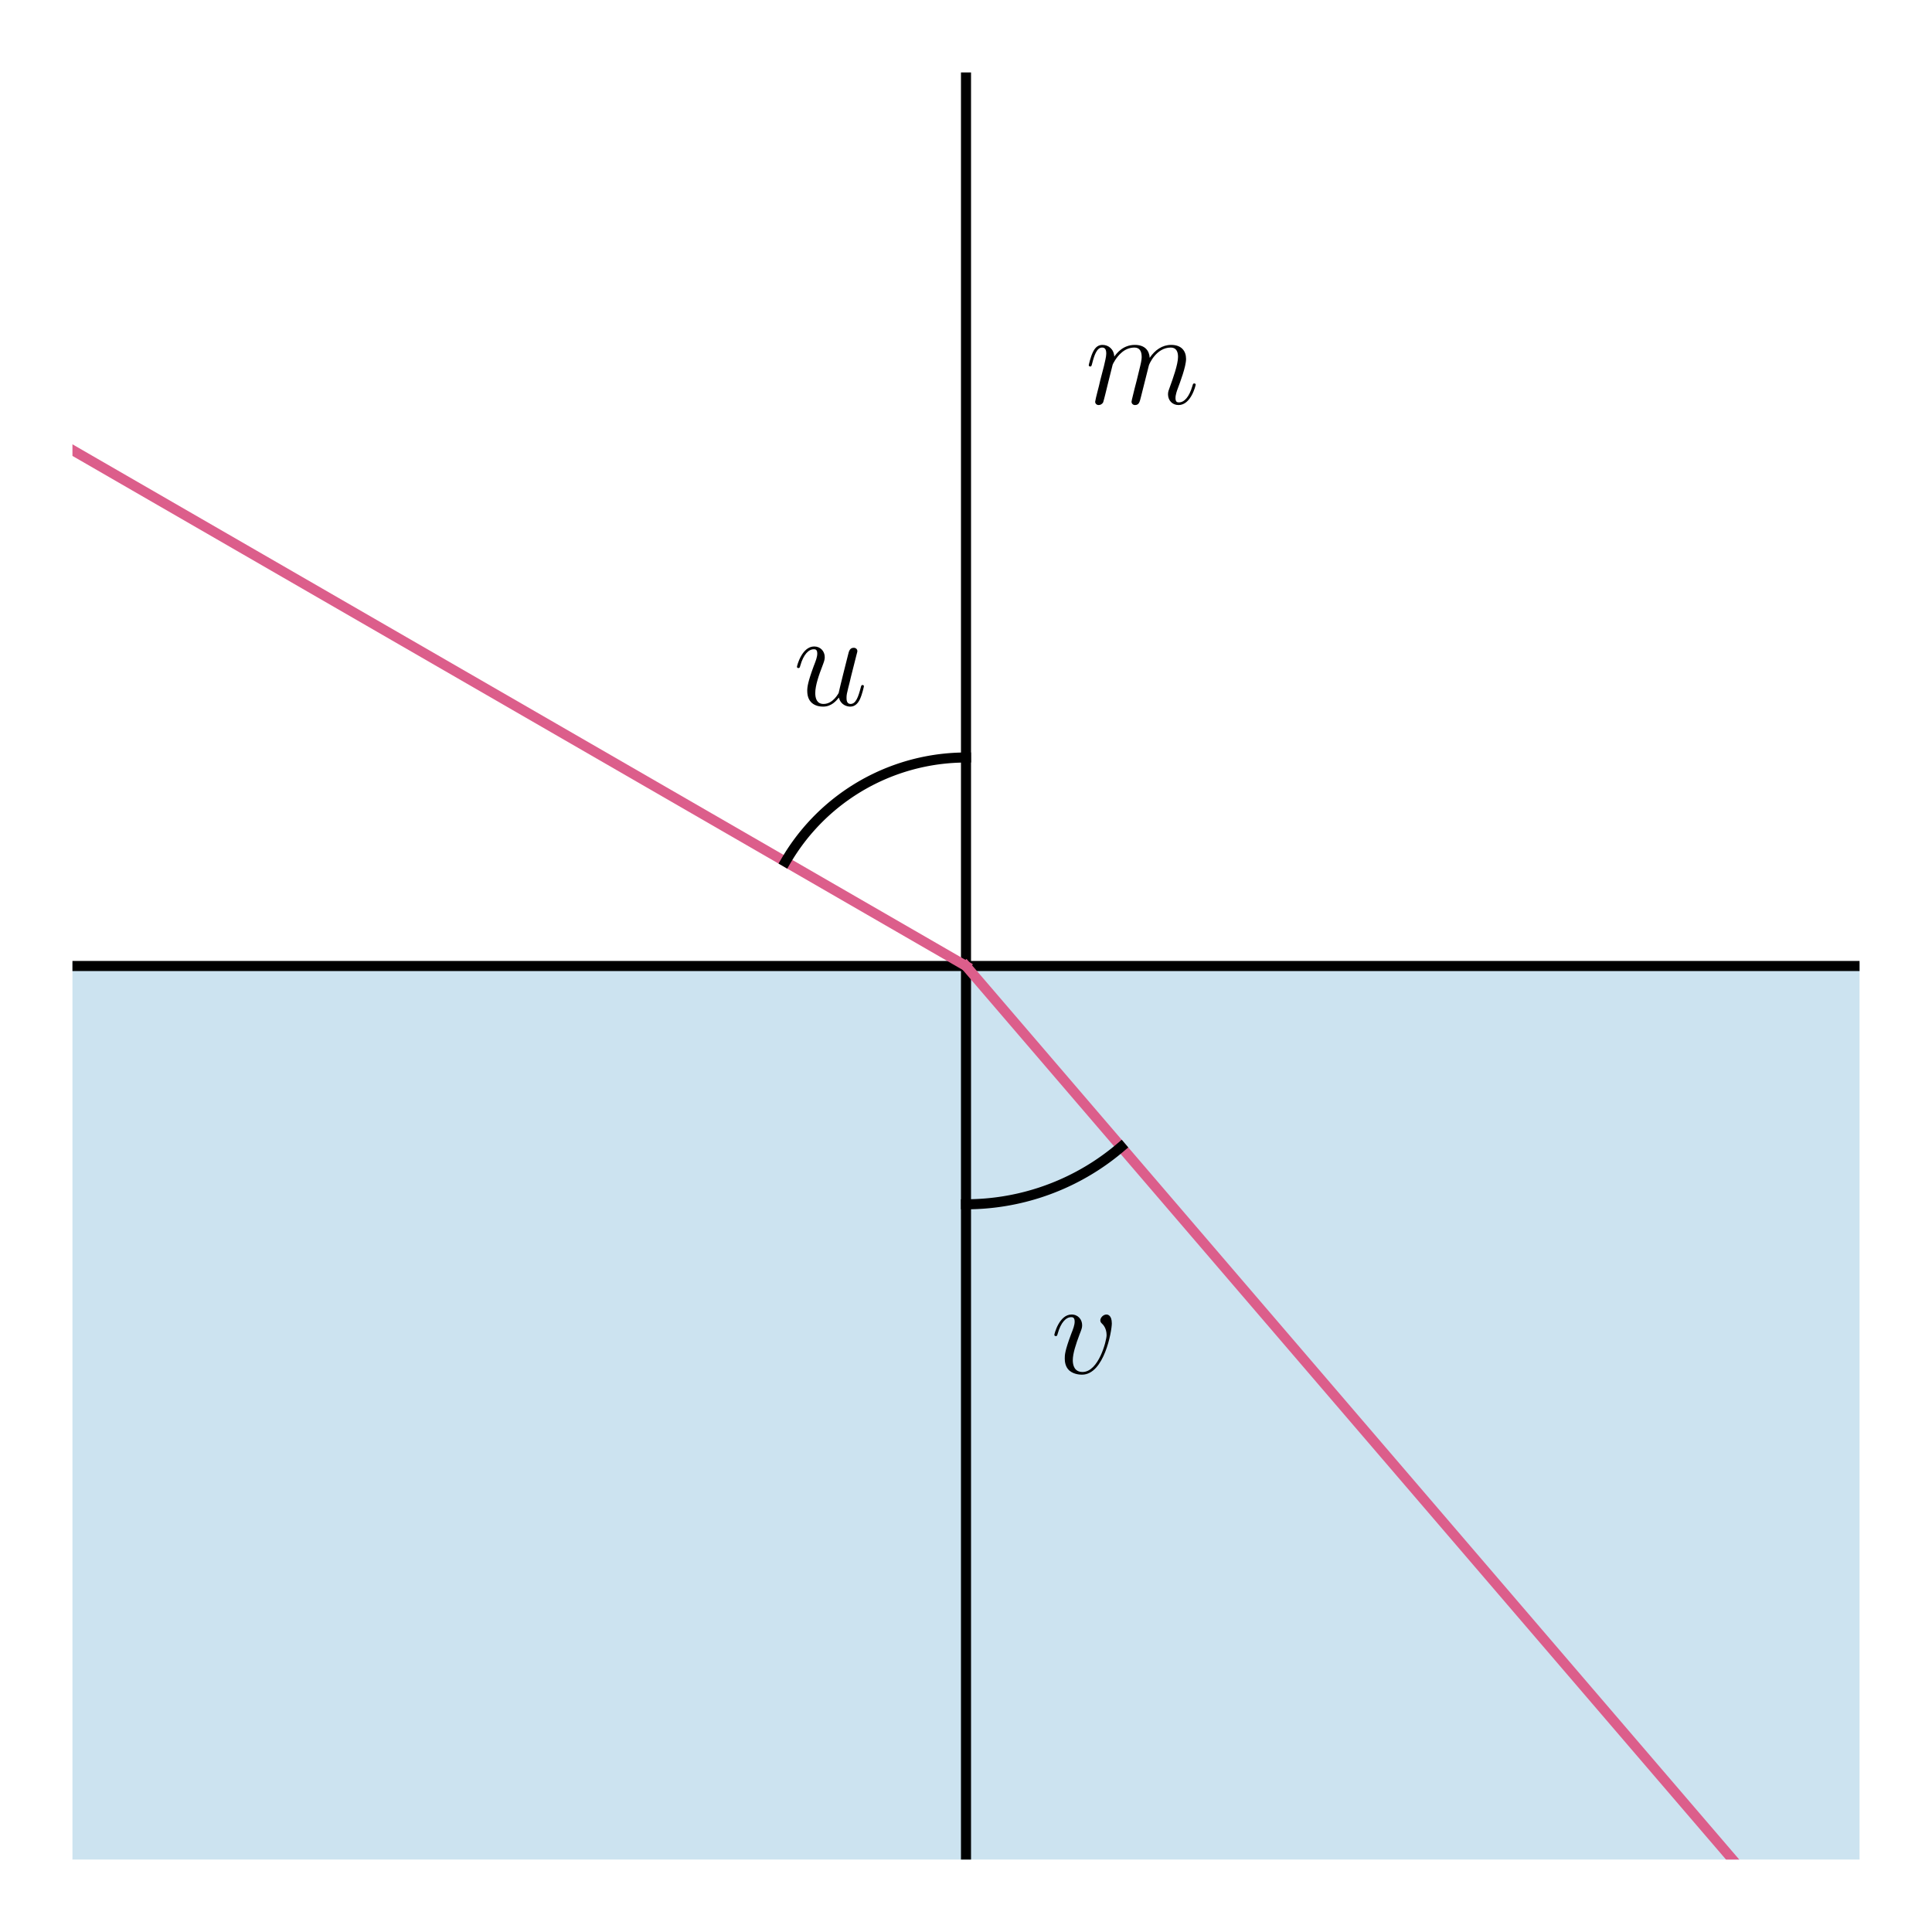
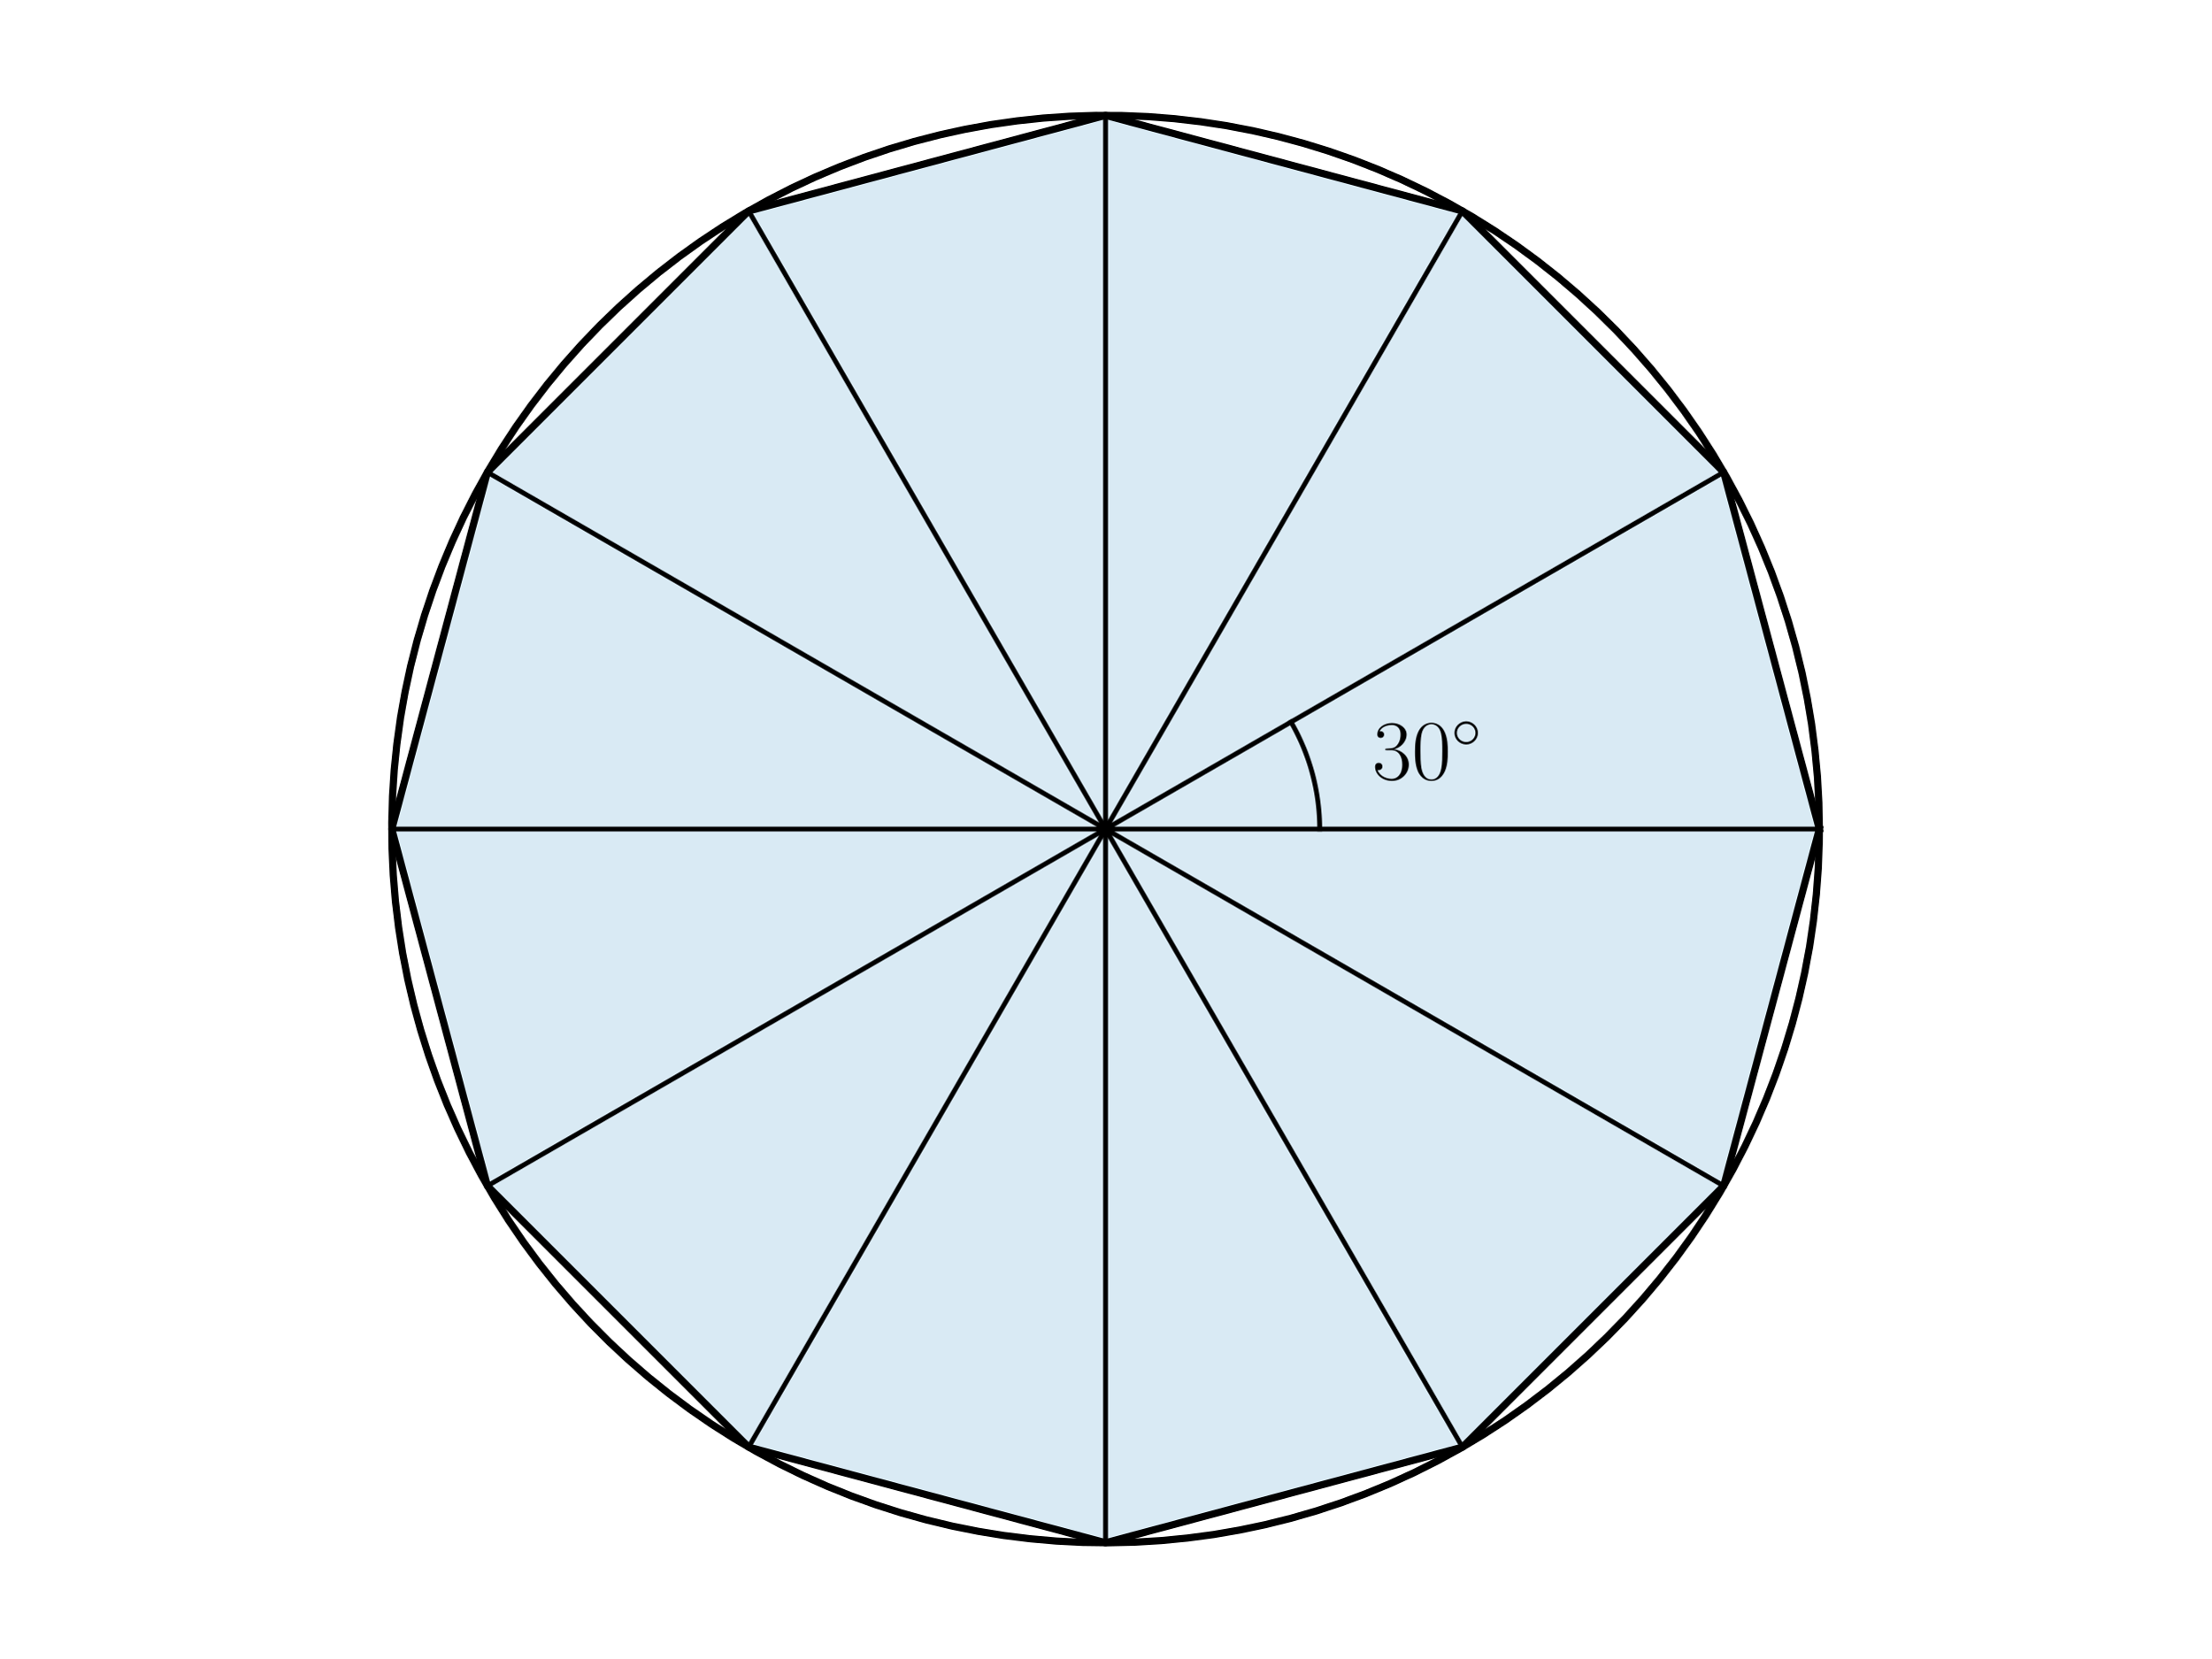
- <svg xmlns="http://www.w3.org/2000/svg" xmlns:xlink="http://www.w3.org/1999/xlink" width="288pt" height="288pt" viewBox="0 0 288 288" version="1.1">
+ <svg xmlns="http://www.w3.org/2000/svg" xmlns:xlink="http://www.w3.org/1999/xlink" width="460.8pt" height="345.6pt" viewBox="0 0 460.8 345.6" version="1.1">
  <defs>
    <style type="text/css">*{stroke-linejoin: round; stroke-linecap: butt}</style>
  </defs>
  <g id="figure_1">
    <g id="patch_1">
-       <path d="M 0 288  L 288 288  L 288 0  L 0 0  L 0 288  z " style="fill: none" />
+       <path d="M 0 345.6  L 460.8 345.6  L 460.8 0  L 0 0  L 0 345.6  z " style="fill: none" />
    </g>
    <g id="axes_1">
      <g id="patch_2">
-         <path d="M 10.8 144  L 10.8 277.2  L 277.2 277.2  L 277.2 144  z " clip-path="url(#p10344da597)" style="fill: #0072b2; opacity: 0.2; stroke: #0072b2; stroke-linejoin: miter" />
-       </g>
-       <g id="LineCollection_1">
-         <path d="M 144 277.2  L 144 10.8  " clip-path="url(#p10344da597)" style="fill: none; stroke: #000000; stroke-width: 1.5" />
-       </g>
-       <g id="LineCollection_2">
-         <path d="M 10.8 144  L 277.2 144  " clip-path="url(#p10344da597)" style="fill: none; stroke: #000000; stroke-width: 1.5" />
+         <path d="M 379.161 172.8  L 359.231 98.419  L 304.781 43.969  L 230.4 24.039  L 156.019 43.969  L 101.569 98.419  L 81.639 172.8  L 101.569 247.181  L 156.019 301.631  L 230.4 321.561  L 304.781 301.631  L 359.231 247.181  z " clip-path="url(#p19d1195393)" style="fill: #0072b2; opacity: 0.15; stroke: #0072b2; stroke-linejoin: miter" />
      </g>
      <g id="line2d_1">
-         <path d="M 144 144  L -1 60.284  " clip-path="url(#p10344da597)" style="fill: none; stroke: #dc5e8b; stroke-width: 1.5; stroke-linecap: square" />
+         <path d="M 379.161 172.8  L 379.06 167.319  L 378.757 161.846  L 378.253 156.387  L 377.548 150.951  L 376.643 145.544  L 375.54 140.175  L 374.239 134.85  L 372.743 129.576  L 371.054 124.361  L 369.174 119.212  L 367.105 114.135  L 364.851 109.138  L 362.414 104.228  L 359.798 99.411  L 357.007 94.693  L 354.043 90.081  L 350.911 85.582  L 347.616 81.201  L 344.162 76.945  L 340.553 72.819  L 336.794 68.828  L 332.892 64.979  L 328.85 61.276  L 324.674 57.724  L 320.37 54.329  L 315.944 51.095  L 311.402 48.026  L 306.75 45.126  L 301.994 42.4  L 297.141 39.851  L 292.198 37.482  L 287.17 35.297  L 282.066 33.299  L 276.891 31.49  L 271.653 29.873  L 266.359 28.45  L 261.016 27.223  L 255.632 26.194  L 250.213 25.364  L 244.768 24.734  L 239.303 24.305  L 233.826 24.078  L 228.344 24.053  L 222.865 24.23  L 217.397 24.608  L 211.946 25.188  L 206.52 25.968  L 201.126 26.947  L 195.772 28.125  L 190.466 29.499  L 185.213 31.068  L 180.022 32.829  L 174.899 34.78  L 169.852 36.918  L 164.886 39.241  L 160.01 41.746  L 155.229 44.428  L 150.551 47.285  L 145.981 50.312  L 141.525 53.505  L 137.19 56.861  L 132.982 60.374  L 128.906 64.039  L 124.968 67.852  L 121.173 71.808  L 117.526 75.901  L 114.033 80.125  L 110.697 84.476  L 107.524 88.946  L 104.518 93.53  L 101.683 98.222  L 99.023 103.015  L 96.541 107.902  L 94.241 112.878  L 92.126 117.935  L 90.198 123.067  L 88.461 128.266  L 86.917 133.526  L 85.567 138.839  L 84.414 144.198  L 83.46 149.596  L 82.704 155.026  L 82.15 160.479  L 81.797 165.95  L 81.645 171.429  L 81.696 176.911  L 81.948 182.387  L 82.402 187.85  L 83.057 193.292  L 83.912 198.707  L 84.966 204.087  L 86.217 209.424  L 87.665 214.711  L 89.306 219.941  L 91.138 225.108  L 93.16 230.203  L 95.368 235.22  L 97.76 240.153  L 100.331 244.994  L 103.079 249.737  L 106 254.376  L 109.09 258.904  L 112.345 263.315  L 115.76 267.603  L 119.331 271.762  L 123.052 275.787  L 126.919 279.672  L 130.927 283.412  L 135.07 287.002  L 139.342 290.437  L 143.738 293.712  L 148.252 296.823  L 152.877 299.765  L 157.607 302.535  L 162.437 305.129  L 167.358 307.543  L 172.365 309.774  L 177.451 311.819  L 182.609 313.676  L 187.832 315.341  L 193.113 316.812  L 198.444 318.088  L 203.818 319.167  L 209.229 320.047  L 214.668 320.727  L 220.129 321.206  L 225.604 321.484  L 231.085 321.56  L 236.566 321.433  L 242.038 321.105  L 247.494 320.576  L 252.927 319.846  L 258.329 318.916  L 263.693 317.788  L 269.013 316.463  L 274.279 314.943  L 279.487 313.229  L 284.627 311.326  L 289.694 309.234  L 294.68 306.956  L 299.579 304.497  L 304.385 301.859  L 309.089 299.045  L 313.687 296.061  L 318.172 292.908  L 322.538 289.593  L 326.778 286.119  L 330.888 282.491  L 334.861 278.714  L 338.692 274.794  L 342.376 270.735  L 345.909 266.543  L 349.284 262.223  L 352.498 257.783  L 355.546 253.226  L 358.424 248.561  L 361.129 243.793  L 363.655 238.928  L 366.001 233.974  L 368.163 228.936  L 370.138 223.822  L 371.923 218.639  L 373.515 213.394  L 374.914 208.094  L 376.116 202.745  L 377.12 197.356  L 377.926 191.934  L 378.53 186.486  L 378.934 181.019  L 379.136 175.541  L 379.161 172.8  L 379.161 172.8  " clip-path="url(#p19d1195393)" style="fill: none; stroke: #000000; stroke-width: 1.5; stroke-linecap: square" />
      </g>
      <g id="line2d_2">
-         <path d="M 144 144  L 268.404 289  " clip-path="url(#p10344da597)" style="fill: none; stroke: #dc5e8b; stroke-width: 1.5; stroke-linecap: square" />
+         <path d="M 230.4 172.8  L 379.161 172.8  " clip-path="url(#p19d1195393)" style="fill: none; stroke: #000000; stroke-linecap: square" />
      </g>
      <g id="line2d_3">
-         <path d="M 144 112.92  L 143.671 112.922  L 143.343 112.927  L 143.014 112.936  L 142.685 112.948  L 142.357 112.963  L 142.029 112.983  L 141.701 113.005  L 141.373 113.031  L 141.046 113.061  L 140.719 113.094  L 140.392 113.13  L 140.066 113.17  L 139.74 113.213  L 139.414 113.26  L 139.089 113.31  L 138.765 113.364  L 138.441 113.421  L 138.118 113.482  L 137.796 113.546  L 137.474 113.613  L 137.153 113.684  L 136.832 113.758  L 136.513 113.835  L 136.194 113.916  L 135.877 114  L 135.56 114.088  L 135.244 114.179  L 134.929 114.273  L 134.615 114.371  L 134.302 114.472  L 133.99 114.576  L 133.68 114.684  L 133.37 114.794  L 133.062 114.908  L 132.755 115.026  L 132.449 115.146  L 132.144 115.27  L 131.841 115.397  L 131.539 115.527  L 131.239 115.661  L 130.94 115.797  L 130.642 115.937  L 130.346 116.08  L 130.051 116.226  L 129.758 116.375  L 129.467 116.527  L 129.177 116.682  L 128.889 116.841  L 128.603 117.002  L 128.318 117.166  L 128.035 117.334  L 127.754 117.504  L 127.474 117.678  L 127.197 117.854  L 126.921 118.033  L 126.648 118.215  L 126.376 118.4  L 126.106 118.588  L 125.838 118.779  L 125.572 118.972  L 125.309 119.169  L 125.047 119.368  L 124.788 119.569  L 124.53 119.774  L 124.275 119.981  L 124.022 120.191  L 123.771 120.404  L 123.523 120.619  L 123.277 120.837  L 123.033 121.058  L 122.791 121.281  L 122.552 121.506  L 122.316 121.734  L 122.081 121.965  L 121.849 122.198  L 121.62 122.434  L 121.393 122.672  L 121.169 122.912  L 120.947 123.155  L 120.728 123.4  L 120.511 123.647  L 120.297 123.897  L 120.086 124.148  L 119.877 124.402  L 119.671 124.659  L 119.468 124.917  L 119.268 125.178  L 119.07 125.44  L 118.875 125.705  L 118.683 125.972  L 118.494 126.241  L 118.307 126.511  L 118.124 126.784  L 117.943 127.059  L 117.765 127.335  L 117.591 127.614  L 117.419 127.894  L 117.25 128.176  L 117.084 128.46  " clip-path="url(#p10344da597)" style="fill: none; stroke: #000000; stroke-width: 1.5; stroke-linecap: square" />
+         <path d="M 230.4 172.8  L 359.231 98.419  " clip-path="url(#p19d1195393)" style="fill: none; stroke: #000000; stroke-linecap: square" />
      </g>
      <g id="line2d_4">
-         <path d="M 144 179.52  L 144.254 179.519  L 144.509 179.516  L 144.763 179.512  L 145.018 179.505  L 145.272 179.497  L 145.526 179.487  L 145.78 179.475  L 146.034 179.462  L 146.288 179.446  L 146.542 179.429  L 146.796 179.41  L 147.049 179.389  L 147.303 179.366  L 147.556 179.342  L 147.809 179.315  L 148.062 179.287  L 148.314 179.257  L 148.567 179.225  L 148.819 179.192  L 149.071 179.156  L 149.323 179.119  L 149.574 179.08  L 149.825 179.039  L 150.076 178.996  L 150.326 178.952  L 150.577 178.906  L 150.826 178.858  L 151.076 178.808  L 151.325 178.756  L 151.574 178.703  L 151.822 178.648  L 152.07 178.591  L 152.318 178.532  L 152.565 178.472  L 152.812 178.41  L 153.058 178.346  L 153.304 178.28  L 153.549 178.212  L 153.794 178.143  L 154.038 178.072  L 154.282 177.999  L 154.525 177.925  L 154.768 177.849  L 155.01 177.771  L 155.251 177.691  L 155.492 177.609  L 155.733 177.526  L 155.973 177.441  L 156.212 177.355  L 156.451 177.266  L 156.689 177.176  L 156.926 177.085  L 157.162 176.991  L 157.398 176.896  L 157.634 176.799  L 157.868 176.701  L 158.102 176.601  L 158.335 176.499  L 158.568 176.395  L 158.799 176.29  L 159.03 176.183  L 159.26 176.075  L 159.49 175.965  L 159.718 175.853  L 159.946 175.74  L 160.173 175.624  L 160.399 175.508  L 160.624 175.39  L 160.849 175.27  L 161.072 175.148  L 161.295 175.025  L 161.517 174.9  L 161.738 174.774  L 161.957 174.646  L 162.177 174.517  L 162.395 174.386  L 162.612 174.253  L 162.828 174.119  L 163.043 173.984  L 163.258 173.847  L 163.471 173.708  L 163.683 173.568  L 163.894 173.426  L 164.105 173.283  L 164.314 173.138  L 164.522 172.992  L 164.729 172.844  L 164.935 172.695  L 165.14 172.544  L 165.344 172.392  L 165.547 172.238  L 165.749 172.083  L 165.949 171.927  L 166.149 171.769  L 166.347 171.609  L 166.544 171.449  L 166.74 171.287  L 166.935 171.123  L 167.129 170.958  " clip-path="url(#p10344da597)" style="fill: none; stroke: #000000; stroke-width: 1.5; stroke-linecap: square" />
+         <path d="M 230.4 172.8  L 304.781 43.969  " clip-path="url(#p19d1195393)" style="fill: none; stroke: #000000; stroke-linecap: square" />
+       </g>
+       <g id="line2d_5">
+         <path d="M 230.4 172.8  L 230.4 24.039  " clip-path="url(#p19d1195393)" style="fill: none; stroke: #000000; stroke-linecap: square" />
+       </g>
+       <g id="line2d_6">
+         <path d="M 230.4 172.8  L 156.019 43.969  " clip-path="url(#p19d1195393)" style="fill: none; stroke: #000000; stroke-linecap: square" />
+       </g>
+       <g id="line2d_7">
+         <path d="M 230.4 172.8  L 101.569 98.419  " clip-path="url(#p19d1195393)" style="fill: none; stroke: #000000; stroke-linecap: square" />
+       </g>
+       <g id="line2d_8">
+         <path d="M 230.4 172.8  L 81.639 172.8  " clip-path="url(#p19d1195393)" style="fill: none; stroke: #000000; stroke-linecap: square" />
+       </g>
+       <g id="line2d_9">
+         <path d="M 230.4 172.8  L 101.569 247.181  " clip-path="url(#p19d1195393)" style="fill: none; stroke: #000000; stroke-linecap: square" />
+       </g>
+       <g id="line2d_10">
+         <path d="M 230.4 172.8  L 156.019 301.631  " clip-path="url(#p19d1195393)" style="fill: none; stroke: #000000; stroke-linecap: square" />
+       </g>
+       <g id="line2d_11">
+         <path d="M 230.4 172.8  L 230.4 321.561  " clip-path="url(#p19d1195393)" style="fill: none; stroke: #000000; stroke-linecap: square" />
+       </g>
+       <g id="line2d_12">
+         <path d="M 230.4 172.8  L 304.781 301.631  " clip-path="url(#p19d1195393)" style="fill: none; stroke: #000000; stroke-linecap: square" />
+       </g>
+       <g id="line2d_13">
+         <path d="M 230.4 172.8  L 359.231 247.181  " clip-path="url(#p19d1195393)" style="fill: none; stroke: #000000; stroke-linecap: square" />
+       </g>
+       <g id="line2d_14">
+         <path d="M 379.161 172.8  L 359.231 98.419  L 304.781 43.969  L 230.4 24.039  L 156.019 43.969  L 101.569 98.419  L 81.639 172.8  L 101.569 247.181  L 156.019 301.631  L 230.4 321.561  L 304.781 301.631  L 359.231 247.181  L 379.161 172.8  " clip-path="url(#p19d1195393)" style="fill: none; stroke: #000000; stroke-width: 1.5; stroke-linecap: square" />
+       </g>
+       <g id="line2d_15">
+         <path d="M 275.028 172.8  L 275.028 172.564  L 275.026 172.328  L 275.023 172.092  L 275.018 171.856  L 275.013 171.62  L 275.006 171.384  L 274.998 171.148  L 274.988 170.912  L 274.978 170.676  L 274.966 170.441  L 274.953 170.205  L 274.939 169.969  L 274.923 169.734  L 274.906 169.499  L 274.888 169.263  L 274.869 169.028  L 274.848 168.793  L 274.826 168.558  L 274.803 168.323  L 274.779 168.088  L 274.753 167.853  L 274.727 167.619  L 274.699 167.385  L 274.669 167.15  L 274.639 166.916  L 274.607 166.682  L 274.574 166.449  L 274.54 166.215  L 274.504 165.982  L 274.468 165.749  L 274.43 165.516  L 274.391 165.283  L 274.35 165.05  L 274.309 164.818  L 274.266 164.586  L 274.222 164.354  L 274.177 164.122  L 274.13 163.891  L 274.082 163.66  L 274.033 163.429  L 273.983 163.198  L 273.932 162.968  L 273.879 162.738  L 273.825 162.508  L 273.77 162.278  L 273.714 162.049  L 273.657 161.82  L 273.598 161.592  L 273.538 161.363  L 273.477 161.135  L 273.415 160.908  L 273.351 160.68  L 273.287 160.453  L 273.221 160.227  L 273.154 160  L 273.085 159.774  L 273.016 159.549  L 272.945 159.324  L 272.873 159.099  L 272.8 158.874  L 272.726 158.65  L 272.65 158.427  L 272.574 158.203  L 272.496 157.981  L 272.417 157.758  L 272.337 157.536  L 272.256 157.315  L 272.173 157.093  L 272.09 156.873  L 272.005 156.652  L 271.919 156.433  L 271.832 156.213  L 271.743 155.994  L 271.654 155.776  L 271.563 155.558  L 271.471 155.341  L 271.379 155.124  L 271.284 154.907  L 271.189 154.691  L 271.093 154.476  L 270.995 154.261  L 270.897 154.046  L 270.797 153.832  L 270.696 153.619  L 270.594 153.406  L 270.491 153.194  L 270.387 152.982  L 270.281 152.771  L 270.175 152.56  L 270.067 152.35  L 269.959 152.141  L 269.849 151.932  L 269.738 151.723  L 269.626 151.516  L 269.513 151.308  L 269.398 151.102  L 269.283 150.896  L 269.167 150.691  L 269.049 150.486  " clip-path="url(#p19d1195393)" style="fill: none; stroke: #000000; stroke-linecap: square" />
      </g>
      <g id="text_1">
-         <g transform="translate(161.76 60.18068) scale(0.2 -0.2)">
+         <g transform="translate(285.9801 162.4065) scale(0.18 -0.18)">
          <defs>
-             <path id="CMMI12-6d" d="M 1318 1871  C 1331 1910 1491 2229 1728 2433  C 1894 2586 2112 2689 2362 2689  C 2618 2689 2707 2497 2707 2242  C 2707 2203 2707 2076 2630 1775  L 2470 1118  C 2419 926 2298 453 2285 383  C 2259 287 2221 121 2221 96  C 2221 6 2291 -64 2387 -64  C 2579 -64 2611 83 2669 313  L 3053 1839  C 3066 1890 3398 2689 4102 2689  C 4358 2689 4448 2497 4448 2242  C 4448 1884 4198 1188 4058 805  C 4000 651 3968 568 3968 453  C 3968 166 4166 -64 4474 -64  C 5069 -64 5293 875 5293 913  C 5293 945 5267 971 5229 971  C 5171 971 5165 952 5133 843  C 4986 332 4749 64 4493 64  C 4429 64 4326 64 4326 269  C 4326 436 4403 640 4429 710  C 4544 1018 4832 1773 4832 2145  C 4832 2528 4608 2816 4122 2816  C 3693 2816 3347 2574 3091 2197  C 3072 2542 2861 2816 2381 2816  C 1811 2816 1510 2415 1395 2255  C 1376 2618 1114 2816 832 2816  C 646 2816 499 2727 378 2484  C 262 2254 173 1865 173 1839  C 173 1814 198 1782 243 1782  C 294 1782 301 1788 339 1935  C 435 2312 557 2689 813 2689  C 960 2689 1011 2586 1011 2395  C 1011 2254 947 2005 902 1807  L 723 1118  C 698 996 627 709 595 594  C 550 428 480 128 480 96  C 480 6 550 -64 646 -64  C 723 -64 813 -26 864 70  C 877 102 934 326 966 453  L 1107 1028  L 1318 1871  z " transform="scale(0.015625)" />
+             <path id="CMR17-33" d="M 1414 2157  C 1984 2157 2234 1662 2234 1090  C 2234 320 1824 25 1453 25  C 1114 25 563 194 390 693  C 422 680 454 680 486 680  C 640 680 755 782 755 948  C 755 1133 614 1216 486 1216  C 378 1216 211 1165 211 926  C 211 335 787 -128 1466 -128  C 2176 -128 2720 430 2720 1085  C 2720 1707 2208 2157 1600 2227  C 2086 2328 2554 2756 2554 3329  C 2554 3820 2048 4179 1472 4179  C 890 4179 378 3829 378 3329  C 378 3110 544 3072 627 3072  C 762 3072 877 3155 877 3321  C 877 3486 762 3569 627 3569  C 602 3569 570 3569 544 3557  C 730 3959 1235 4032 1459 4032  C 1683 4032 2106 3925 2106 3320  C 2106 3143 2080 2828 1862 2550  C 1670 2304 1453 2304 1242 2284  C 1210 2284 1062 2269 1037 2269  C 992 2263 966 2257 966 2208  C 966 2163 973 2157 1101 2157  L 1414 2157  z " transform="scale(0.015625)" />
+             <path id="CMR17-30" d="M 2688 2025  C 2688 2416 2682 3080 2413 3591  C 2176 4039 1798 4198 1466 4198  C 1158 4198 768 4058 525 3597  C 269 3118 243 2524 243 2025  C 243 1661 250 1106 448 619  C 723 -39 1216 -128 1466 -128  C 1760 -128 2208 -7 2470 600  C 2662 1042 2688 1559 2688 2025  z M 1466 -26  C 1056 -26 813 325 723 812  C 653 1188 653 1738 653 2096  C 653 2588 653 2997 736 3387  C 858 3929 1216 4096 1466 4096  C 1728 4096 2067 3923 2189 3400  C 2272 3036 2278 2607 2278 2096  C 2278 1680 2278 1169 2202 792  C 2067 95 1690 -26 1466 -26  z " transform="scale(0.015625)" />
+             <path id="CMSY10-e" d="M 2842 1600  C 2842 2277 2272 2828 1600 2828  C 909 2828 352 2264 352 1600  C 352 930 909 372 1600 372  C 2272 372 2842 923 2842 1600  z M 1600 628  C 1043 628 608 1070 608 1600  C 608 2130 1050 2572 1600 2572  C 2131 2572 2586 2142 2586 1600  C 2586 1058 2131 628 1600 628  z " transform="scale(0.015625)" />
          </defs>
-           <use xlink:href="#CMMI12-6d" transform="scale(0.996264)" />
-         </g>
-       </g>
-       <g id="text_2">
-         <g transform="translate(118.2609 105.1357) scale(0.2 -0.2)">
-           <defs>
-             <path id="CMMI12-75" d="M 2182 370  C 2266 13 2573 -64 2726 -64  C 2931 -64 3085 70 3187 287  C 3296 517 3379 894 3379 913  C 3379 945 3354 971 3315 971  C 3258 971 3251 939 3226 843  C 3110 402 2995 64 2739 64  C 2547 64 2547 275 2547 358  C 2547 505 2566 568 2630 837  C 2675 1009 2720 1181 2758 1360  L 3021 2401  C 3066 2561 3066 2574 3066 2593  C 3066 2689 2989 2753 2893 2753  C 2707 2753 2662 2593 2624 2433  C 2560 2184 2214 811 2170 588  C 2163 588 1914 64 1446 64  C 1114 64 1050 351 1050 588  C 1050 952 1229 1462 1395 1890  C 1472 2095 1504 2178 1504 2305  C 1504 2580 1306 2816 998 2816  C 410 2816 173 1890 173 1839  C 173 1814 198 1782 243 1782  C 301 1782 307 1807 333 1896  C 486 2441 736 2682 979 2682  C 1043 2682 1146 2682 1146 2478  C 1146 2312 1075 2127 979 1884  C 698 1124 666 881 666 690  C 666 38 1158 -64 1421 -64  C 1830 -64 2054 217 2182 370  z " transform="scale(0.015625)" />
-           </defs>
-           <use xlink:href="#CMMI12-75" transform="scale(0.996264)" />
-         </g>
-       </g>
-       <g id="text_3">
-         <g transform="translate(156.6305 204.7192) scale(0.2 -0.2)">
-           <defs>
-             <path id="CMMI12-76" d="M 2925 2389  C 2925 2791 2720 2816 2669 2816  C 2515 2816 2374 2663 2374 2535  C 2374 2459 2419 2414 2445 2389  C 2509 2331 2675 2159 2675 1827  C 2675 1558 2291 64 1523 64  C 1133 64 1056 390 1056 626  C 1056 945 1203 1392 1376 1852  C 1478 2114 1504 2178 1504 2305  C 1504 2574 1312 2816 998 2816  C 410 2816 173 1890 173 1839  C 173 1814 198 1782 243 1782  C 301 1782 307 1807 333 1897  C 486 2446 736 2689 979 2689  C 1037 2689 1146 2689 1146 2478  C 1146 2312 1075 2127 979 1884  C 672 1067 672 869 672 715  C 672 575 691 313 890 134  C 1120 -64 1440 -64 1498 -64  C 2560 -64 2925 2024 2925 2389  z " transform="scale(0.015625)" />
-           </defs>
-           <use xlink:href="#CMMI12-76" transform="scale(0.996264)" />
+           <use xlink:href="#CMR17-33" transform="scale(0.996264)" />
+           <use xlink:href="#CMR17-30" transform="translate(45.69048 0) scale(0.996264)" />
+           <use xlink:href="#CMSY10-e" transform="translate(91.38095 36.15364) scale(0.697382)" />
        </g>
      </g>
    </g>
  </g>
  <defs>
-     <clipPath id="p10344da597">
-       <rect x="10.8" y="10.8" width="266.4" height="266.4" />
+     <clipPath id="p19d1195393">
+       <rect x="10.8" y="10.8" width="439.2" height="324" />
    </clipPath>
  </defs>
</svg>
